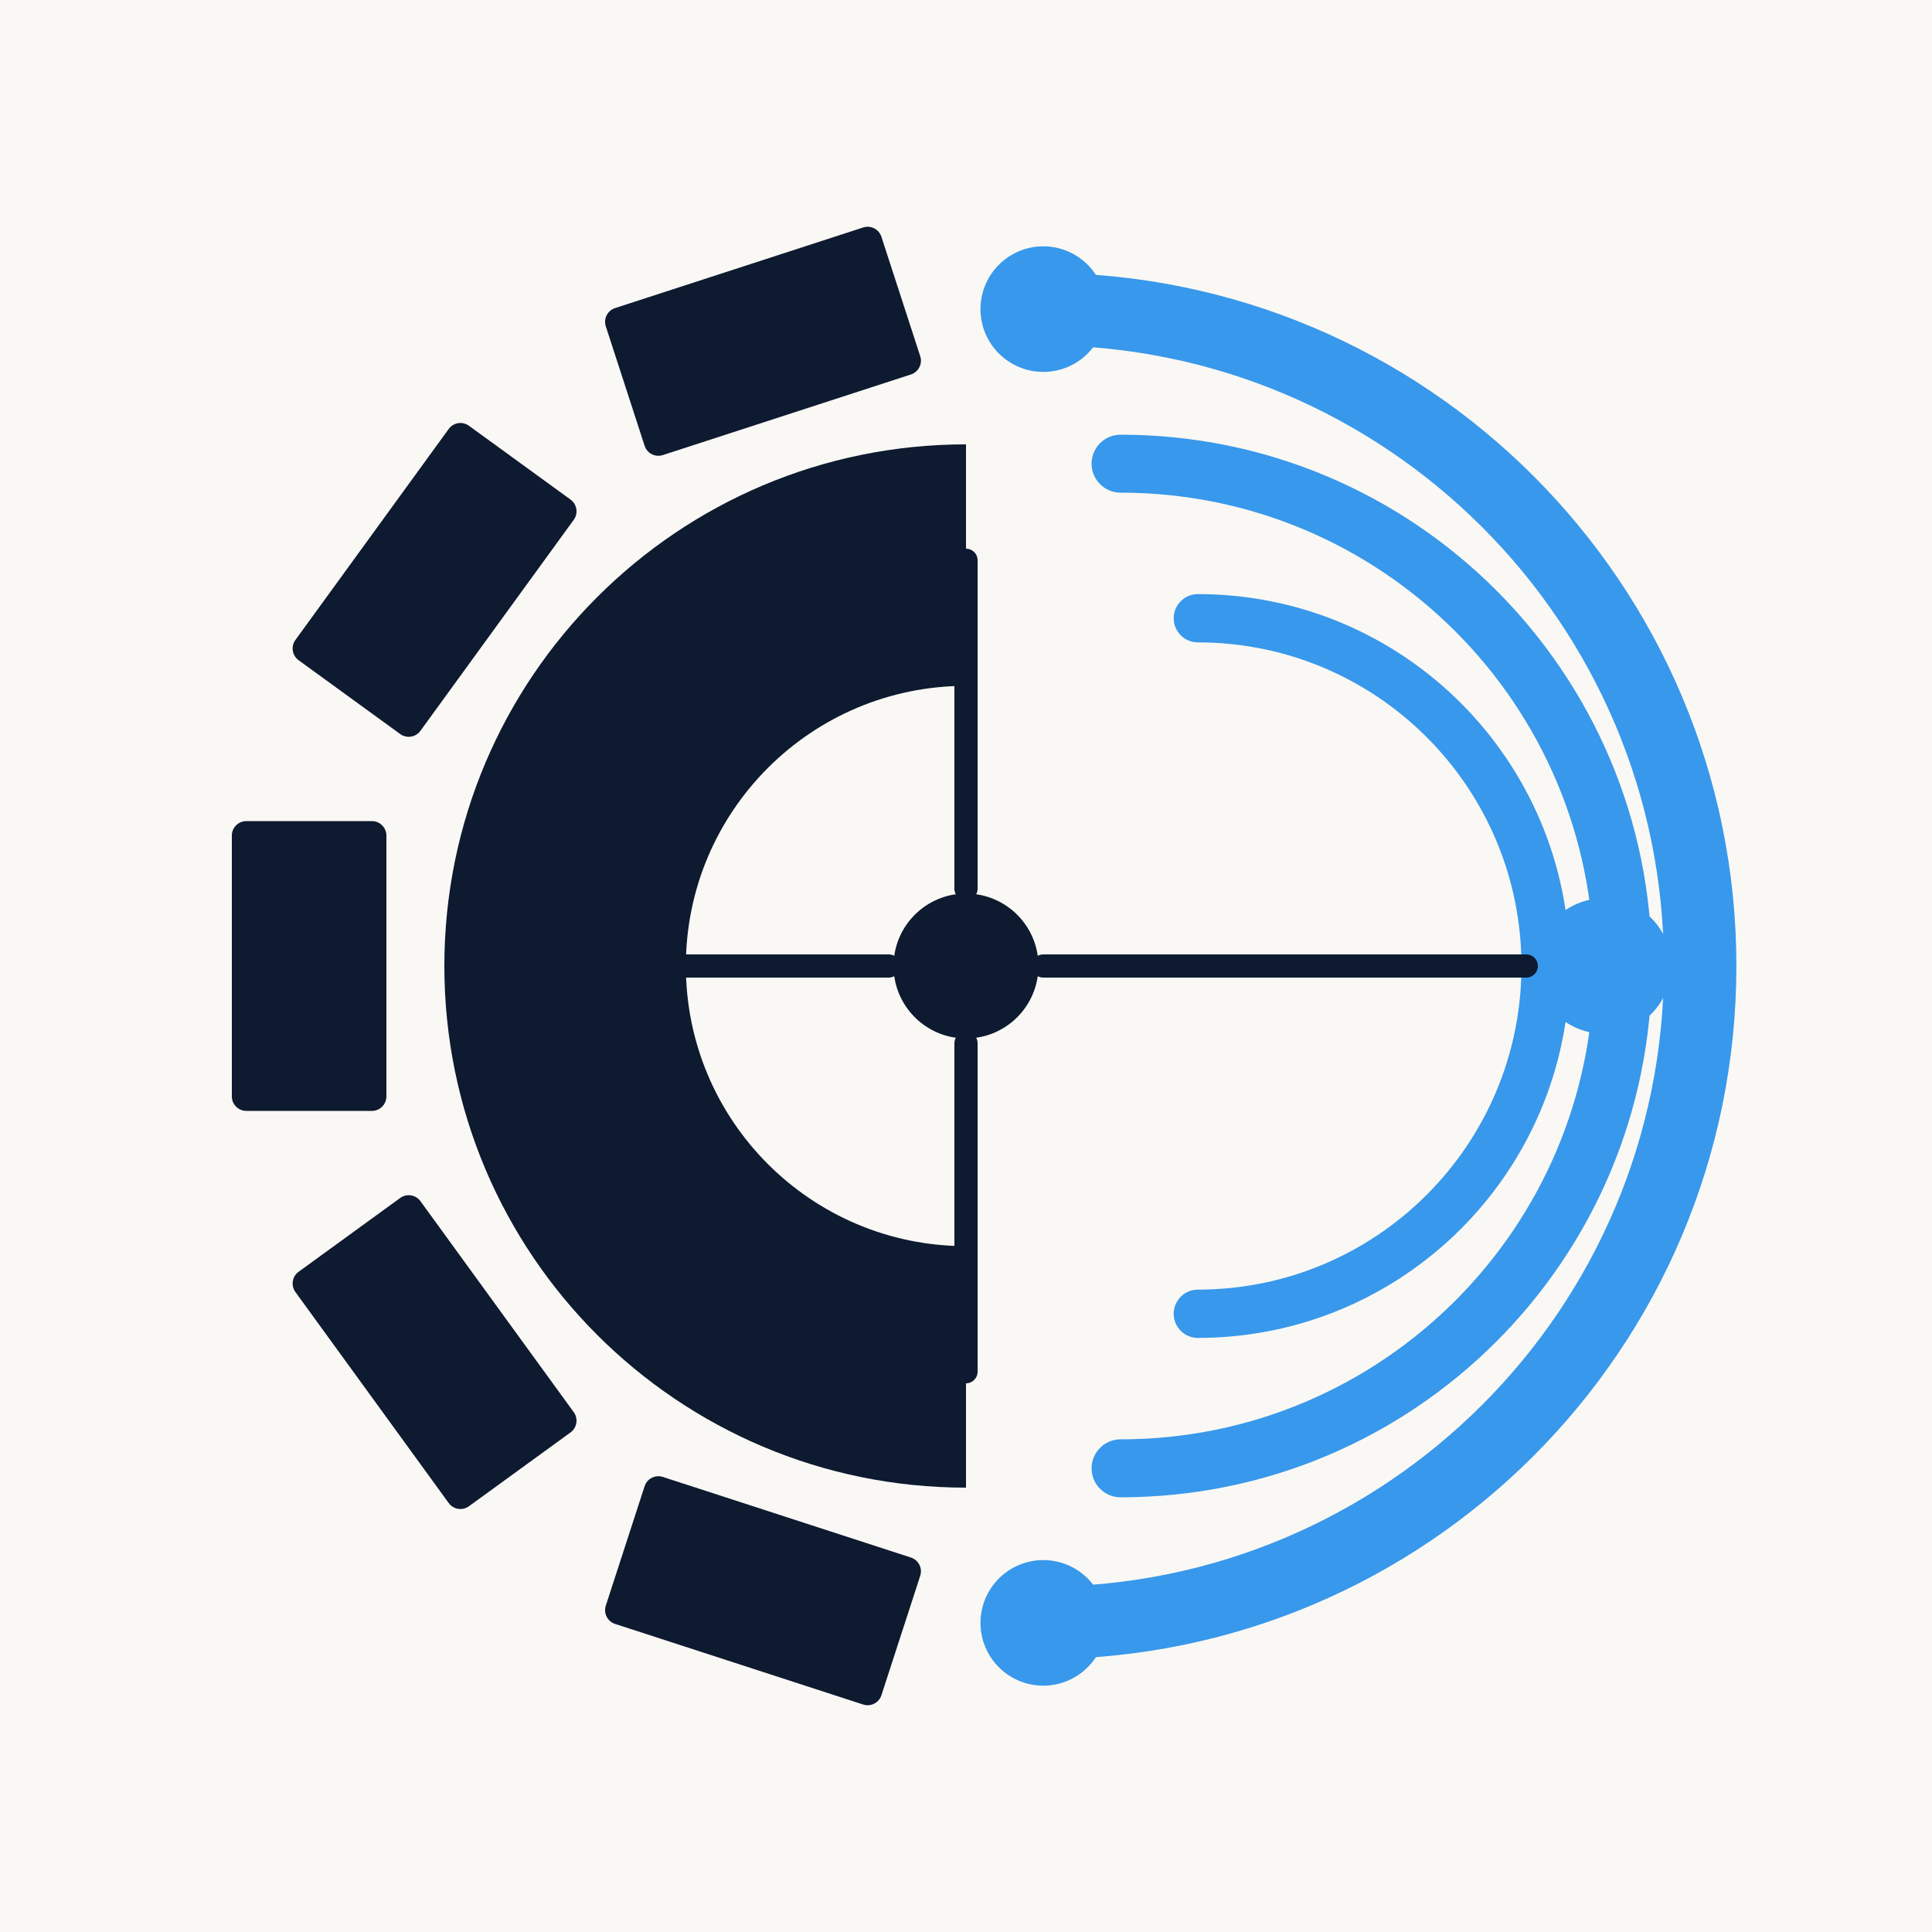
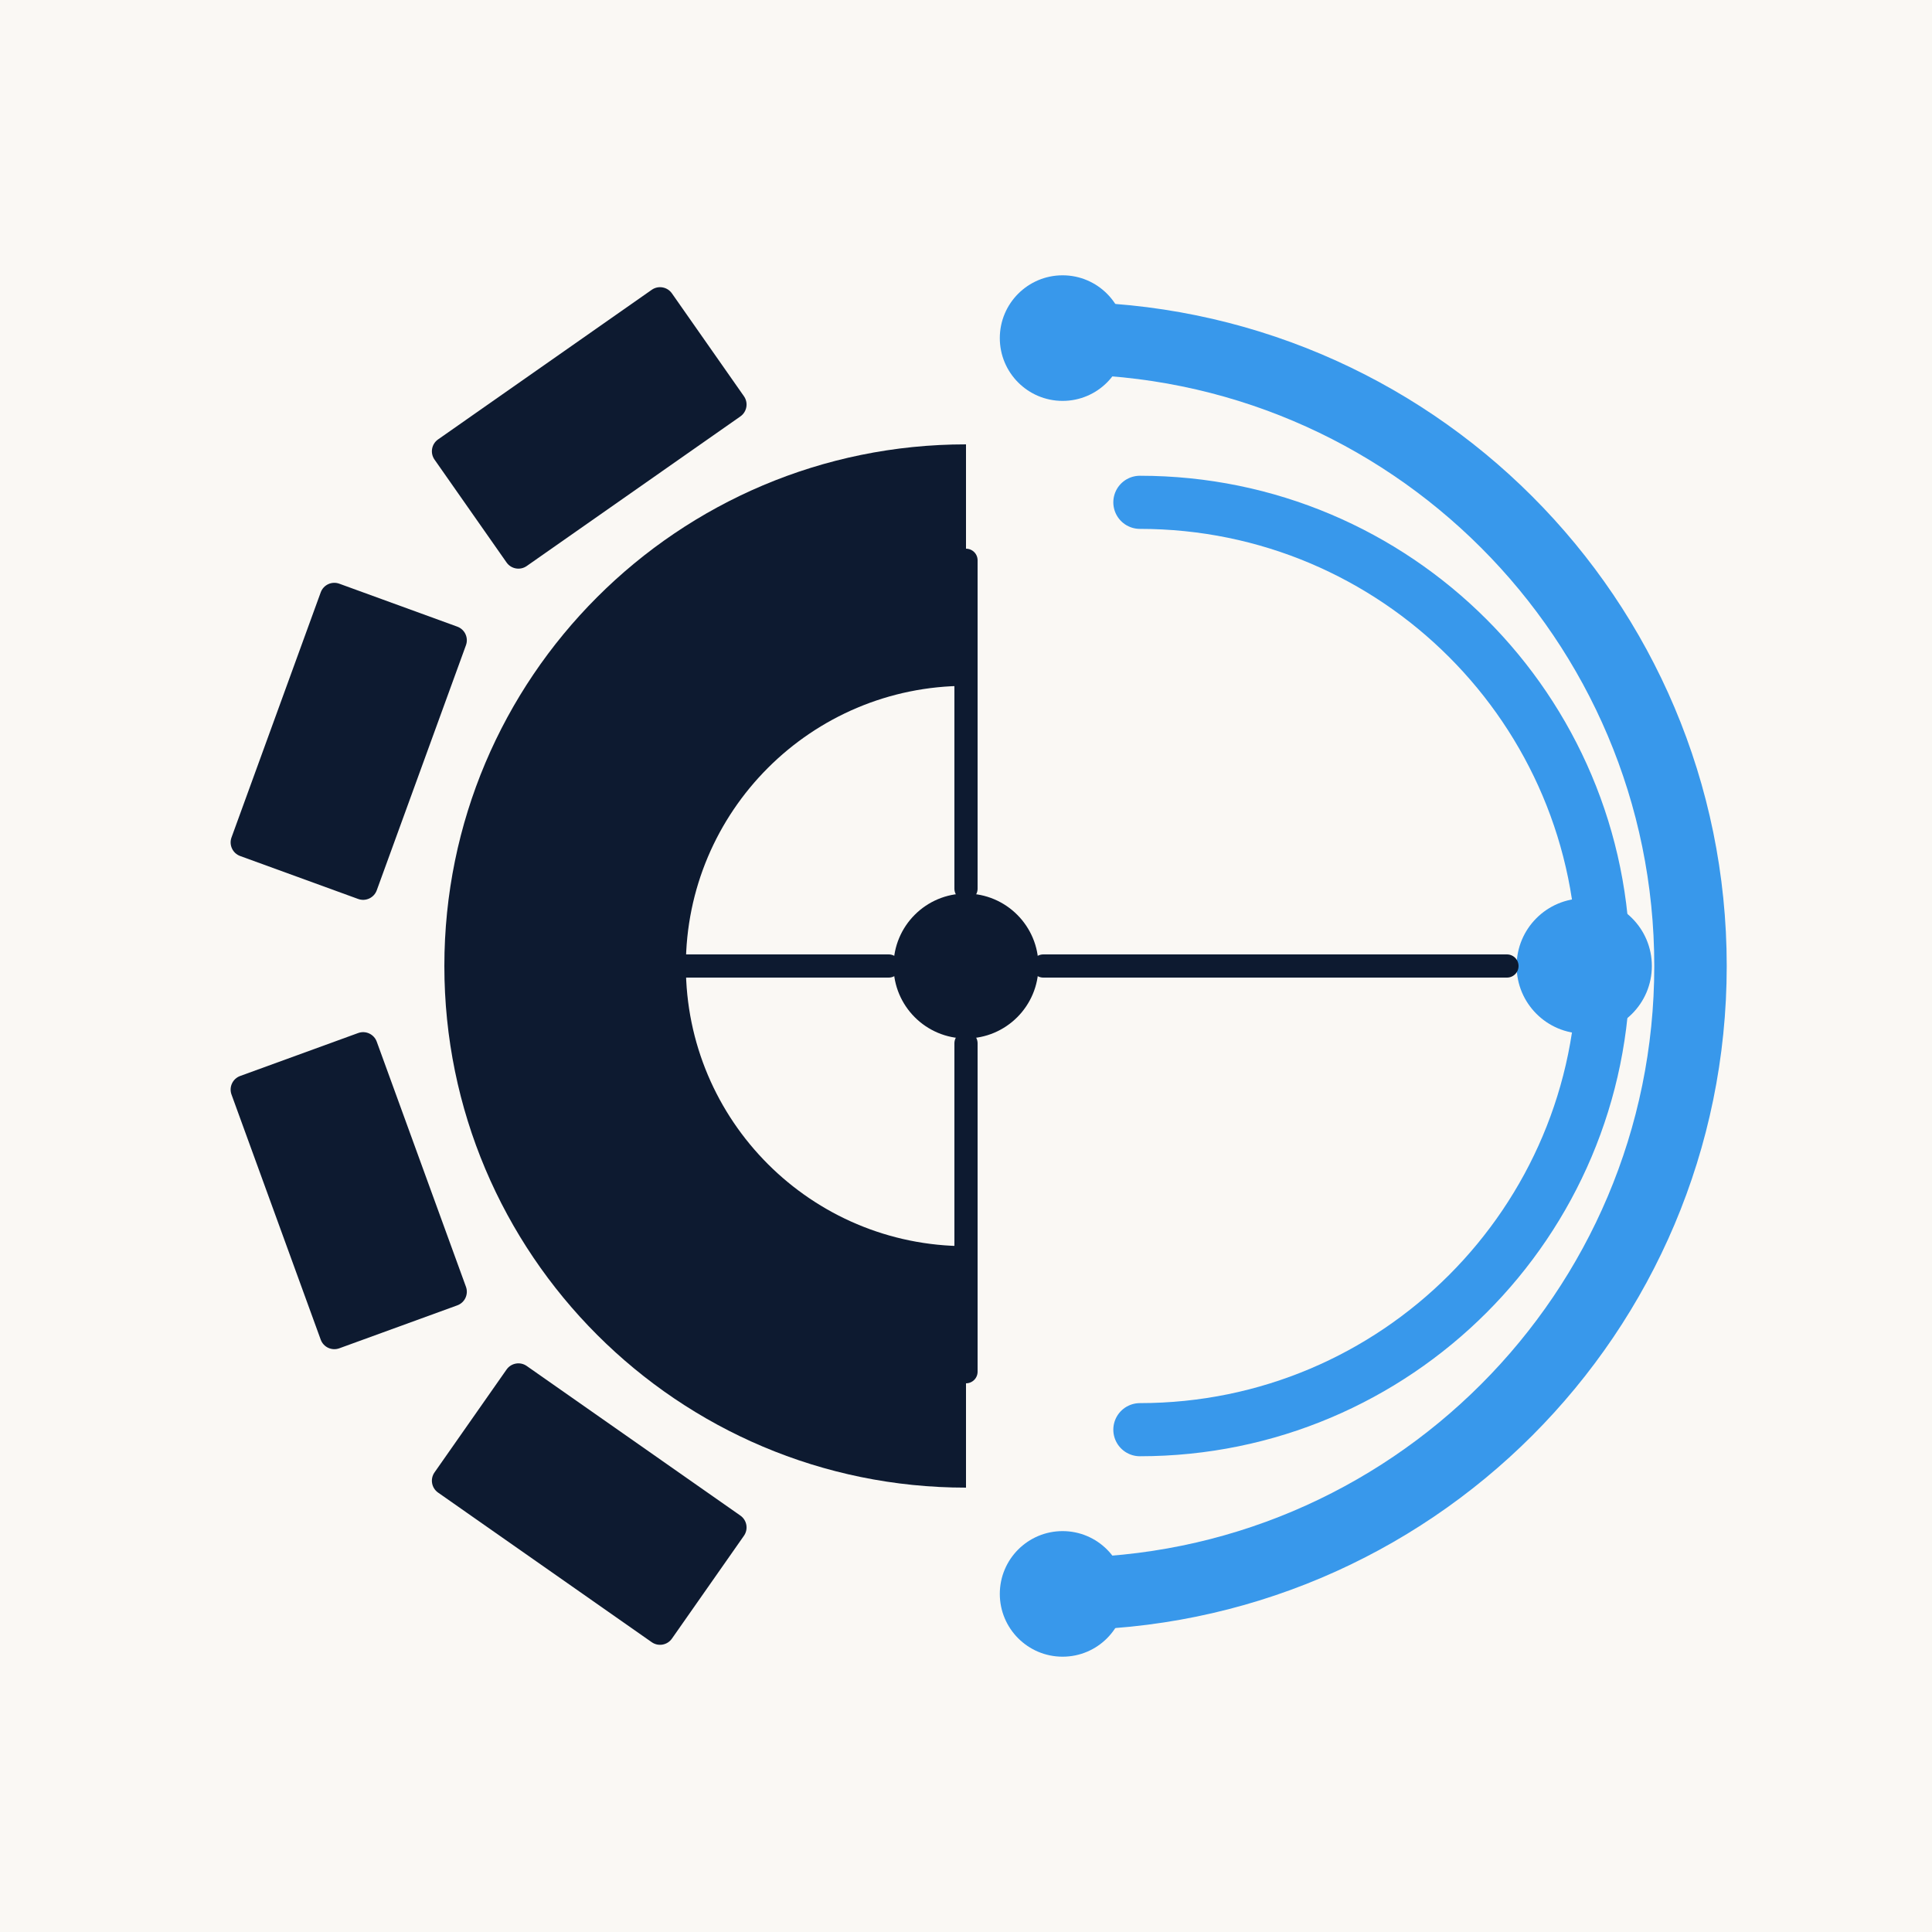
<svg xmlns="http://www.w3.org/2000/svg" viewBox="0 0 200 200" fill="none" role="img" aria-label="ROHLAX logo">
  <rect width="200" height="200" fill="#FAF8F4" />
  <g clip-path="url(#L)">
    <circle cx="100" cy="100" r="54" fill="#0D1A30" />
    <circle cx="100" cy="100" r="29" fill="#FAF8F4" />
    <g fill="#0D1A30">
-       <g transform="rotate(-18 100 100)">
+       <g transform="rotate(-35 100 100)">
        <rect x="85" y="24" width="30" height="16" rx="1.5" />
      </g>
-       <g transform="rotate(-54 100 100)">
+       <g transform="rotate(-70 100 100)">
        <rect x="85" y="24" width="30" height="16" rx="1.5" />
      </g>
-       <g transform="rotate(-90 100 100)">
+       <g transform="rotate(-110 100 100)">
        <rect x="85" y="24" width="30" height="16" rx="1.5" />
      </g>
-       <g transform="rotate(-126 100 100)">
-         <rect x="85" y="24" width="30" height="16" rx="1.5" />
-       </g>
-       <g transform="rotate(-162 100 100)">
+       <g transform="rotate(-145 100 100)">
        <rect x="85" y="24" width="30" height="16" rx="1.5" />
      </g>
    </g>
  </g>
-   <path d="M108 32 A66 66 0 0 1 108 168" stroke="#3898EB" stroke-width="7.5" stroke-linecap="round" fill="none" />
-   <path d="M116 48 A50 50 0 0 1 116 152" stroke="#3898EB" stroke-width="6" stroke-linecap="round" fill="none" />
-   <path d="M124 64 A34 34 0 0 1 124 136" stroke="#3898EB" stroke-width="5" stroke-linecap="round" fill="none" />
-   <circle cx="108" cy="32" r="6.5" fill="#3898EB" />
-   <circle cx="108" cy="168" r="6.5" fill="#3898EB" />
-   <circle cx="166" cy="100" r="7" fill="#3898EB" />
+   <path d="M110 35 A64 64 0 0 1 110 165" stroke="#3898EB" stroke-width="7.5" stroke-linecap="round" fill="none" />
+   <path d="M118 52 A44 44 0 0 1 118 148" stroke="#3898EB" stroke-width="5.5" stroke-linecap="round" fill="none" />
+   <circle cx="110" cy="35" r="6.5" fill="#3898EB" />
+   <circle cx="110" cy="165" r="6.5" fill="#3898EB" />
+   <circle cx="164" cy="100" r="7" fill="#3898EB" />
  <circle cx="100" cy="100" r="7.5" fill="#0D1A30" />
-   <path d="M100 58v34M100 108v34M58 100h34M108 100h50" stroke="#0D1A30" stroke-width="2.4" stroke-linecap="round" />
+   <path d="M100 58v34M100 108v34M58 100h34M108 100h48" stroke="#0D1A30" stroke-width="2.4" stroke-linecap="round" />
  <defs>
    <clipPath id="L">
      <rect width="100" height="200" />
    </clipPath>
  </defs>
</svg>
